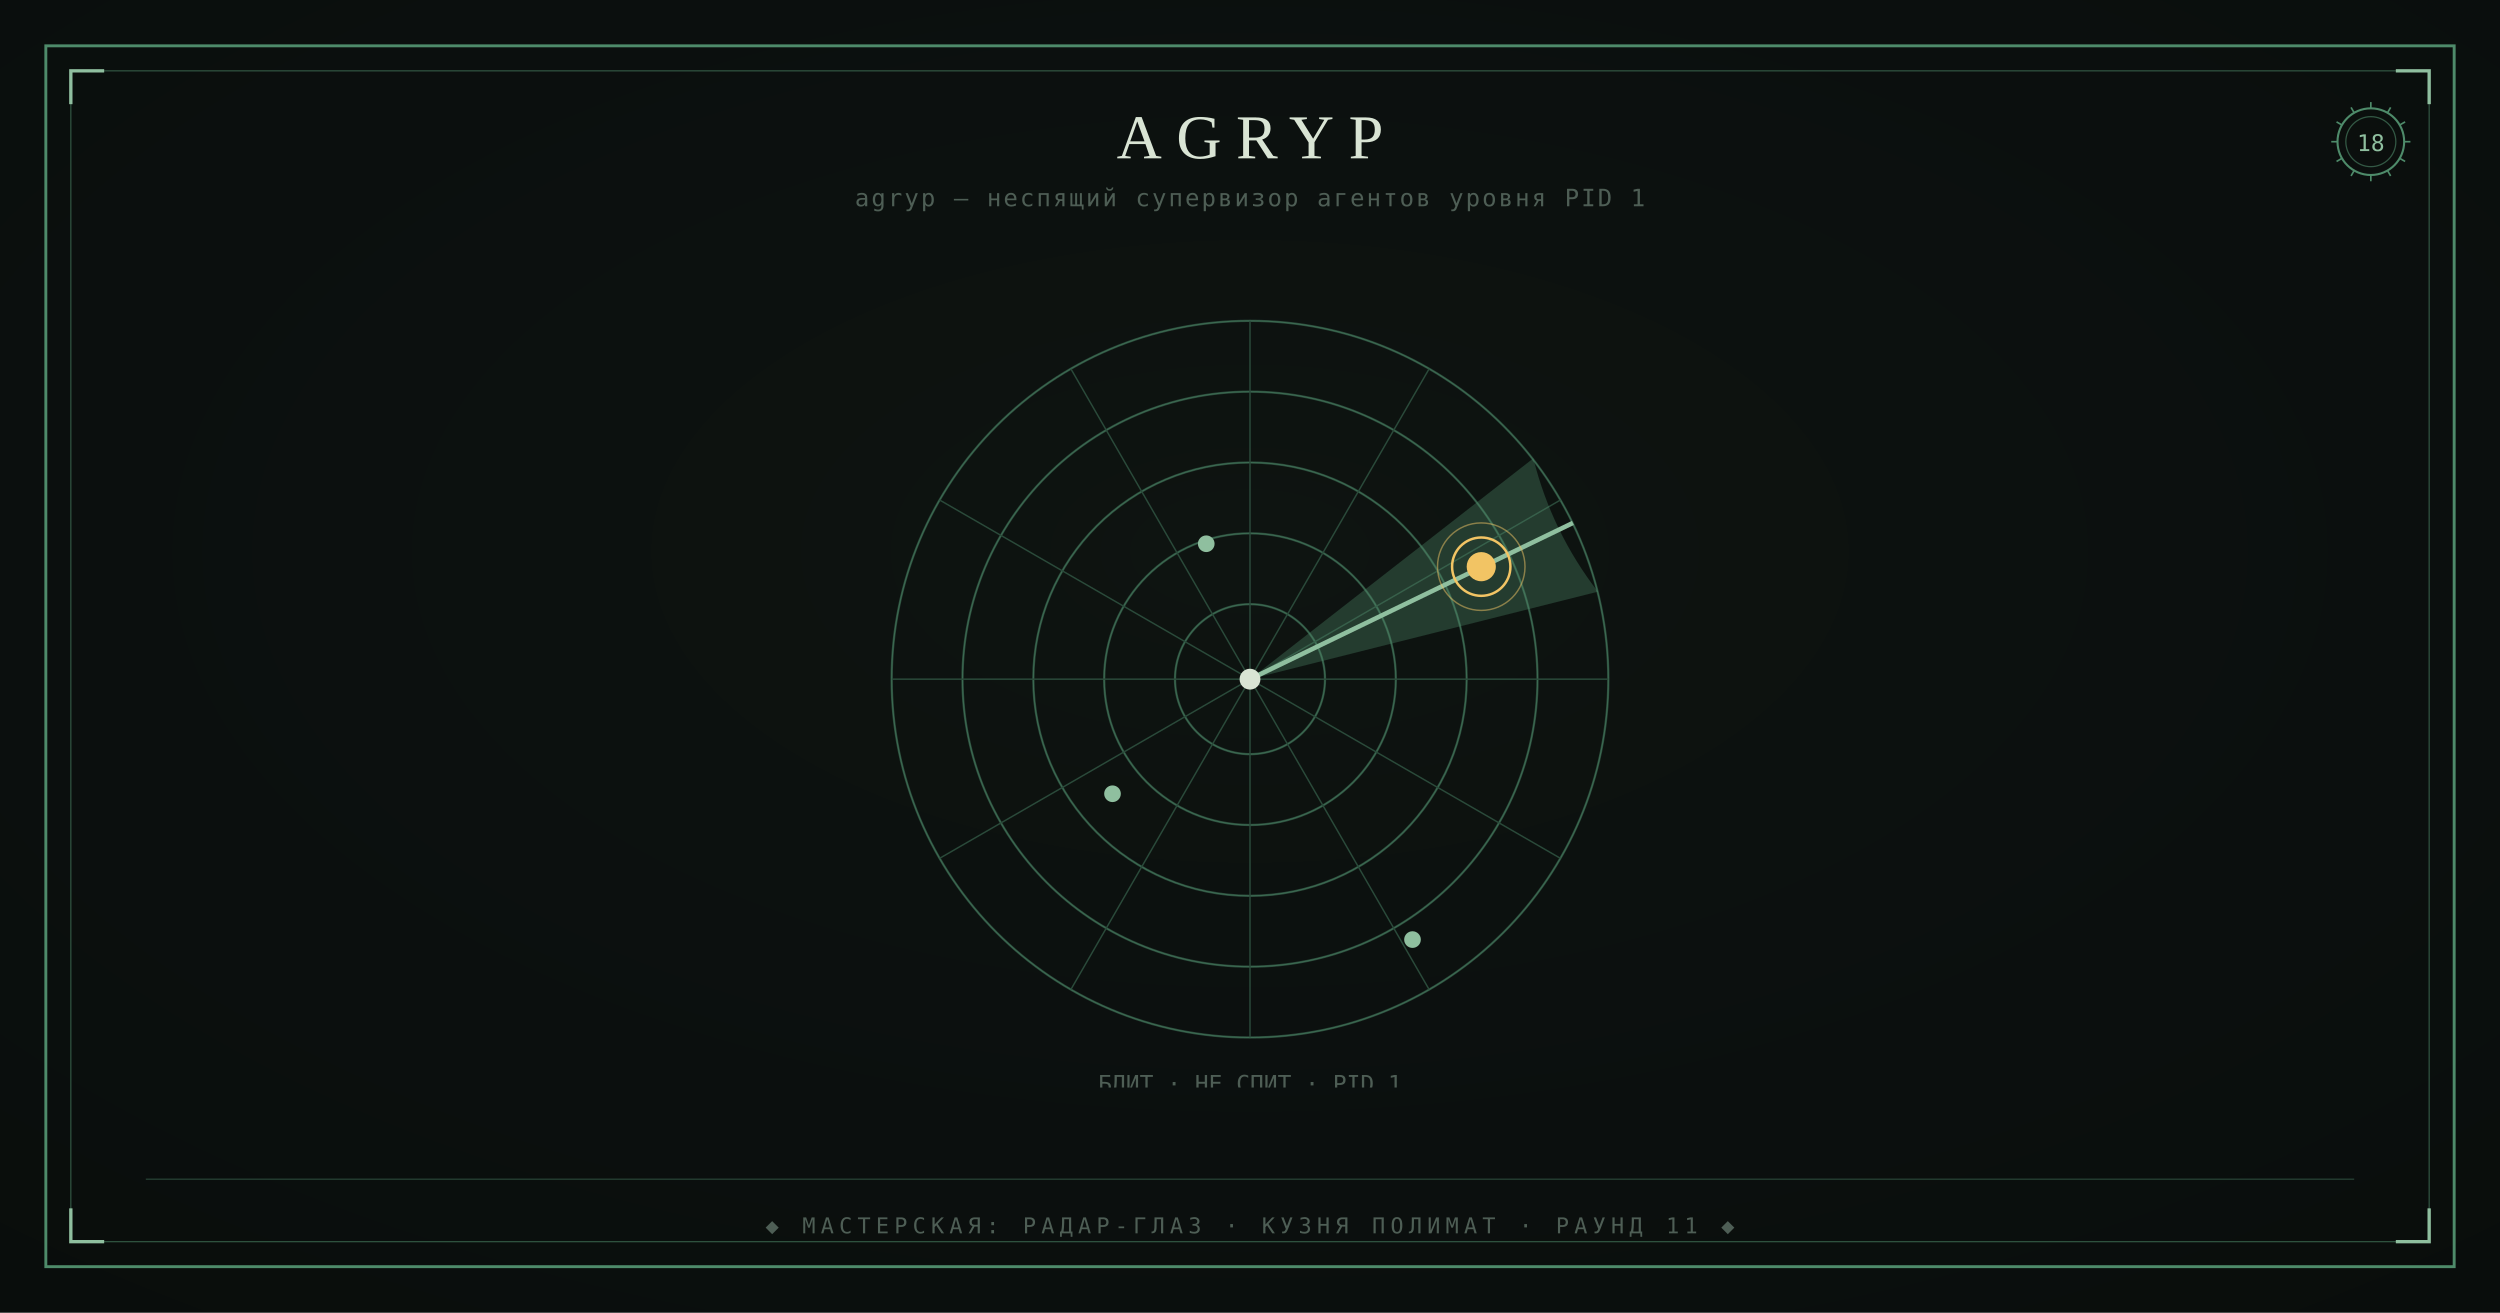
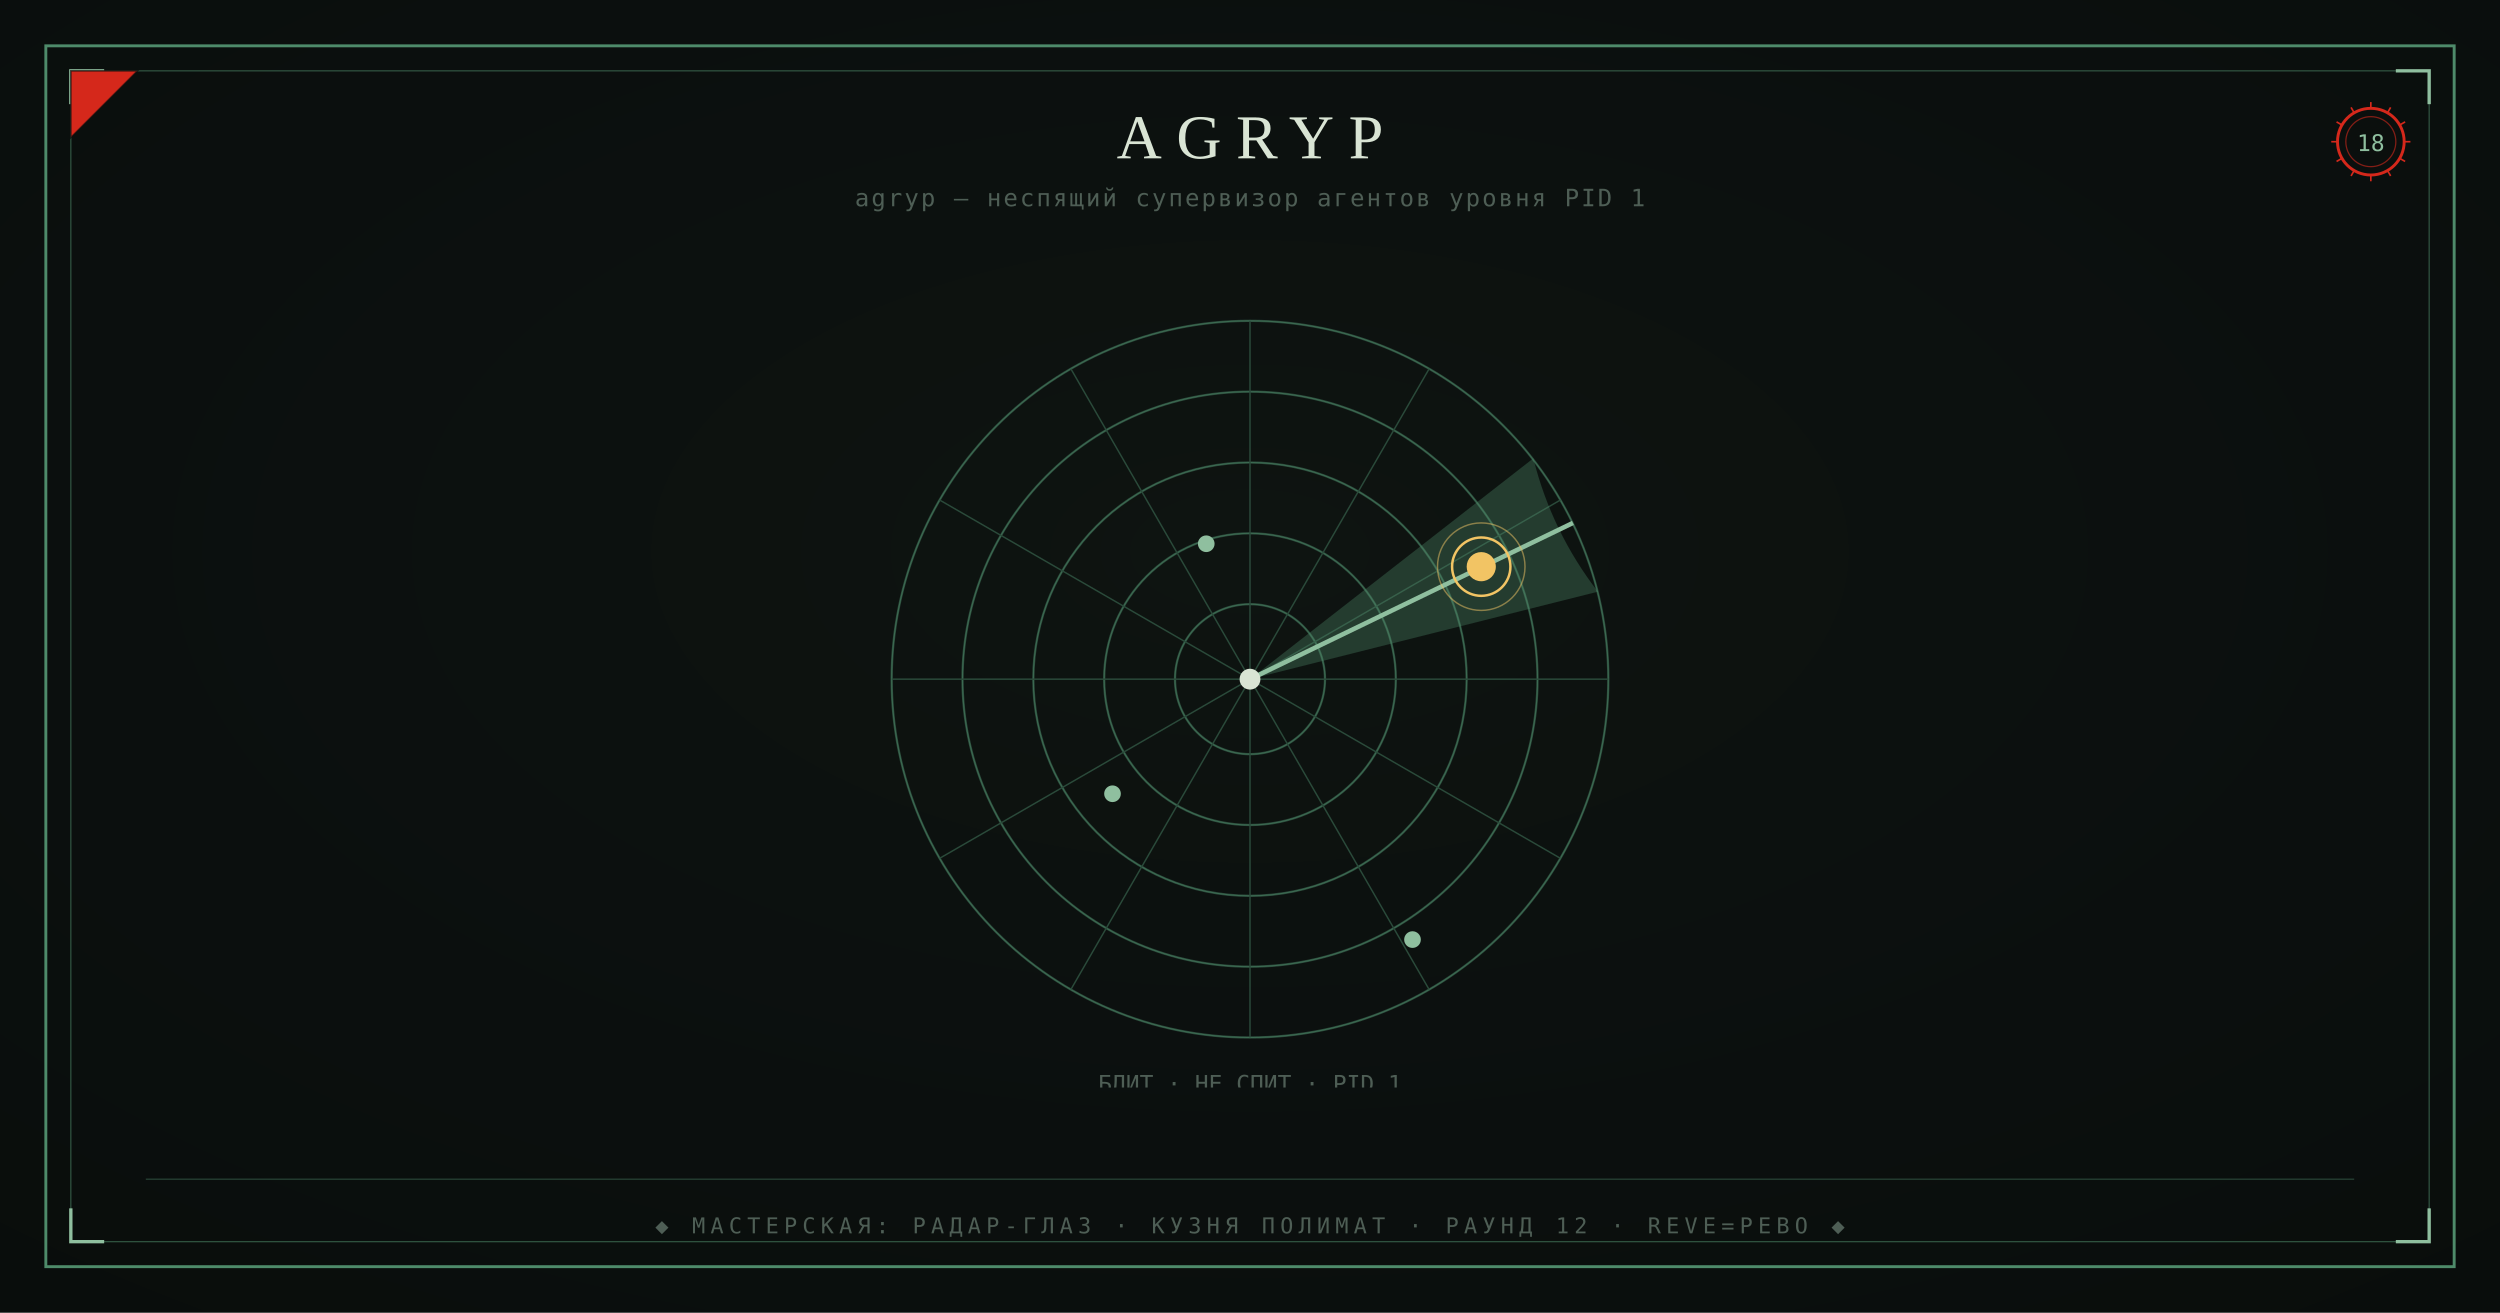
<svg xmlns="http://www.w3.org/2000/svg" viewBox="0 0 1200 630" width="1200" height="630">
  <rect width="1200" height="630" fill="#080B0A" />
  <radialGradient id="vig18" cx="0.5" cy="0.42" r="0.95">
    <stop offset="0" stop-color="#0E1512" />
    <stop offset="1" stop-color="#080B0A" />
  </radialGradient>
  <rect width="1200" height="630" fill="url(#vig18)" opacity="0.9" />
  <rect x="22" y="22" width="1156" height="586" fill="none" stroke="#4E8B6A" stroke-width="1.4" />
  <rect x="34" y="34" width="1132" height="562" fill="none" stroke="#4E8B6A" stroke-width="0.6" opacity="0.55" />
  <path d="M 34 50 L 34 34 L 50 34" fill="none" stroke="#8FBF9F" stroke-width="1.6" />
  <path d="M 1166 50 L 1166 34 L 1150 34" fill="none" stroke="#8FBF9F" stroke-width="1.6" />
  <path d="M 34 580 L 34 596 L 50 596" fill="none" stroke="#8FBF9F" stroke-width="1.6" />
  <path d="M 1166 580 L 1166 596 L 1150 596" fill="none" stroke="#8FBF9F" stroke-width="1.6" />
+   <path d="M 34 66 L 34 34 L 66 34 Z" fill="#D5281B" />
+   <path d="M 34 66 L 34 34 L 66 34 Z" fill="none" stroke="#080B0A" stroke-width="0.8" opacity="0.65" />
  <text x="600.0" y="76" text-anchor="middle" font-family="Georgia, 'Times New Roman', serif" font-size="30" fill="#D9E4D4" letter-spacing="7">AGRYP</text>
  <text x="600.0" y="99" text-anchor="middle" font-family="'Cascadia Mono', ui-monospace, Consolas, monospace" font-size="11.5" fill="#4E5E55" letter-spacing="1">agryp — неспящий супервизор агентов уровня PID 1</text>
  <g transform="translate(1138,68)">
-     <circle r="16" fill="none" stroke="#4E8B6A" stroke-width="1" />
-     <circle r="12" fill="none" stroke="#4E8B6A" stroke-width="0.6" opacity="0.6" />
+     <circle r="16" fill="none" stroke="#D5281B" stroke-width="1.4" />
+     <circle r="12" fill="none" stroke="#D5281B" stroke-width="0.6" opacity="0.6" />
    <text y="4.5" text-anchor="middle" font-family="'Cascadia Mono', ui-monospace, Consolas, monospace" font-size="11" fill="#8FBF9F">18</text>
-     <g stroke="#4E8B6A" stroke-width="0.8">
+     <g stroke="#D5281B" stroke-width="0.8">
      <line x1="0" y1="-19" x2="0" y2="-16" transform="rotate(0)" />
      <line x1="0" y1="-19" x2="0" y2="-16" transform="rotate(30)" />
      <line x1="0" y1="-19" x2="0" y2="-16" transform="rotate(60)" />
      <line x1="0" y1="-19" x2="0" y2="-16" transform="rotate(90)" />
      <line x1="0" y1="-19" x2="0" y2="-16" transform="rotate(120)" />
      <line x1="0" y1="-19" x2="0" y2="-16" transform="rotate(150)" />
      <line x1="0" y1="-19" x2="0" y2="-16" transform="rotate(180)" />
      <line x1="0" y1="-19" x2="0" y2="-16" transform="rotate(210)" />
      <line x1="0" y1="-19" x2="0" y2="-16" transform="rotate(240)" />
      <line x1="0" y1="-19" x2="0" y2="-16" transform="rotate(270)" />
      <line x1="0" y1="-19" x2="0" y2="-16" transform="rotate(300)" />
      <line x1="0" y1="-19" x2="0" y2="-16" transform="rotate(330)" />
    </g>
  </g>
  <line x1="70" y1="566" x2="1130" y2="566" stroke="#4E8B6A" stroke-width="0.5" opacity="0.5" />
-   <text x="600.0" y="592" text-anchor="middle" font-family="'Cascadia Mono', ui-monospace, Consolas, monospace" font-size="10.5" fill="#4E5E55" letter-spacing="2.5">◆ МАСТЕРСКАЯ: РАДАР-ГЛАЗ · КУЗНЯ ПОЛИМАТ · РАУНД 11 ◆</text>
+   <text x="600.0" y="592" text-anchor="middle" font-family="'Cascadia Mono', ui-monospace, Consolas, monospace" font-size="10.5" fill="#4E5E55" letter-spacing="2.5">◆ МАСТЕРСКАЯ: РАДАР-ГЛАЗ · КУЗНЯ ПОЛИМАТ · РАУНД 12 · REVE=РЕВО ◆</text>
  <clipPath id="clip18">
    <rect x="70" y="118" width="1060" height="404" />
  </clipPath>
  <g clip-path="url(#clip18)">
    <circle cx="600.0" cy="326.0" r="172" fill="none" stroke="#2A4A3A" stroke-width="1.1" />
    <circle cx="600.0" cy="326.0" r="172" fill="none" stroke="#4E8B6A" stroke-width="0.5" opacity="0.5" />
    <circle cx="600.0" cy="326.0" r="138" fill="none" stroke="#2A4A3A" stroke-width="1.1" />
    <circle cx="600.0" cy="326.0" r="138" fill="none" stroke="#4E8B6A" stroke-width="0.5" opacity="0.5" />
    <circle cx="600.0" cy="326.0" r="104" fill="none" stroke="#2A4A3A" stroke-width="1.1" />
    <circle cx="600.0" cy="326.0" r="104" fill="none" stroke="#4E8B6A" stroke-width="0.5" opacity="0.5" />
    <circle cx="600.0" cy="326.0" r="70" fill="none" stroke="#2A4A3A" stroke-width="1.1" />
    <circle cx="600.0" cy="326.0" r="70" fill="none" stroke="#4E8B6A" stroke-width="0.5" opacity="0.5" />
    <circle cx="600.0" cy="326.0" r="36" fill="none" stroke="#2A4A3A" stroke-width="1.1" />
    <circle cx="600.0" cy="326.0" r="36" fill="none" stroke="#4E8B6A" stroke-width="0.5" opacity="0.5" />
    <line x1="600.0" y1="326.0" x2="772" y2="326" stroke="#2A4A3A" stroke-width="0.7" />
    <line x1="600.0" y1="326.0" x2="749" y2="412" stroke="#2A4A3A" stroke-width="0.7" />
    <line x1="600.0" y1="326.0" x2="686" y2="475" stroke="#2A4A3A" stroke-width="0.7" />
    <line x1="600.0" y1="326.0" x2="600" y2="498" stroke="#2A4A3A" stroke-width="0.7" />
    <line x1="600.0" y1="326.0" x2="514" y2="475" stroke="#2A4A3A" stroke-width="0.7" />
    <line x1="600.0" y1="326.0" x2="451" y2="412" stroke="#2A4A3A" stroke-width="0.7" />
    <line x1="600.0" y1="326.0" x2="428" y2="326" stroke="#2A4A3A" stroke-width="0.7" />
    <line x1="600.0" y1="326.0" x2="451" y2="240" stroke="#2A4A3A" stroke-width="0.7" />
    <line x1="600.0" y1="326.0" x2="514" y2="177" stroke="#2A4A3A" stroke-width="0.7" />
    <line x1="600.0" y1="326.0" x2="600" y2="154" stroke="#2A4A3A" stroke-width="0.7" />
    <line x1="600.0" y1="326.0" x2="686" y2="177" stroke="#2A4A3A" stroke-width="0.7" />
    <line x1="600.0" y1="326.0" x2="749" y2="240" stroke="#2A4A3A" stroke-width="0.7" />
    <path d="M 600.0 326.0 L 736 220 A 172 172 0 0 0 767 284 Z" fill="#4E8B6A" opacity="0.34" />
    <line x1="600.0" y1="326.0" x2="755" y2="251" stroke="#8FBF9F" stroke-width="2.2" />
    <circle cx="711" cy="272" r="7" fill="#F2C464" />
    <circle cx="711" cy="272" r="14" fill="none" stroke="#F2C464" stroke-width="1.2" />
    <circle cx="711" cy="272" r="21" fill="none" stroke="#F2C464" stroke-width="0.7" opacity="0.5" />
    <circle cx="534" cy="381" r="4" fill="#8FBF9F" />
    <circle cx="678" cy="451" r="4" fill="#8FBF9F" />
    <circle cx="579" cy="261" r="4" fill="#8FBF9F" />
    <circle cx="600.0" cy="326.0" r="5" fill="#D9E4D4" />
    <text x="600.0" y="524" text-anchor="middle" font-family="'Cascadia Mono', ui-monospace, Consolas, monospace" font-size="11" fill="#4E5E55">БДИТ · НЕ СПИТ · PID 1</text>
  </g>
</svg>
